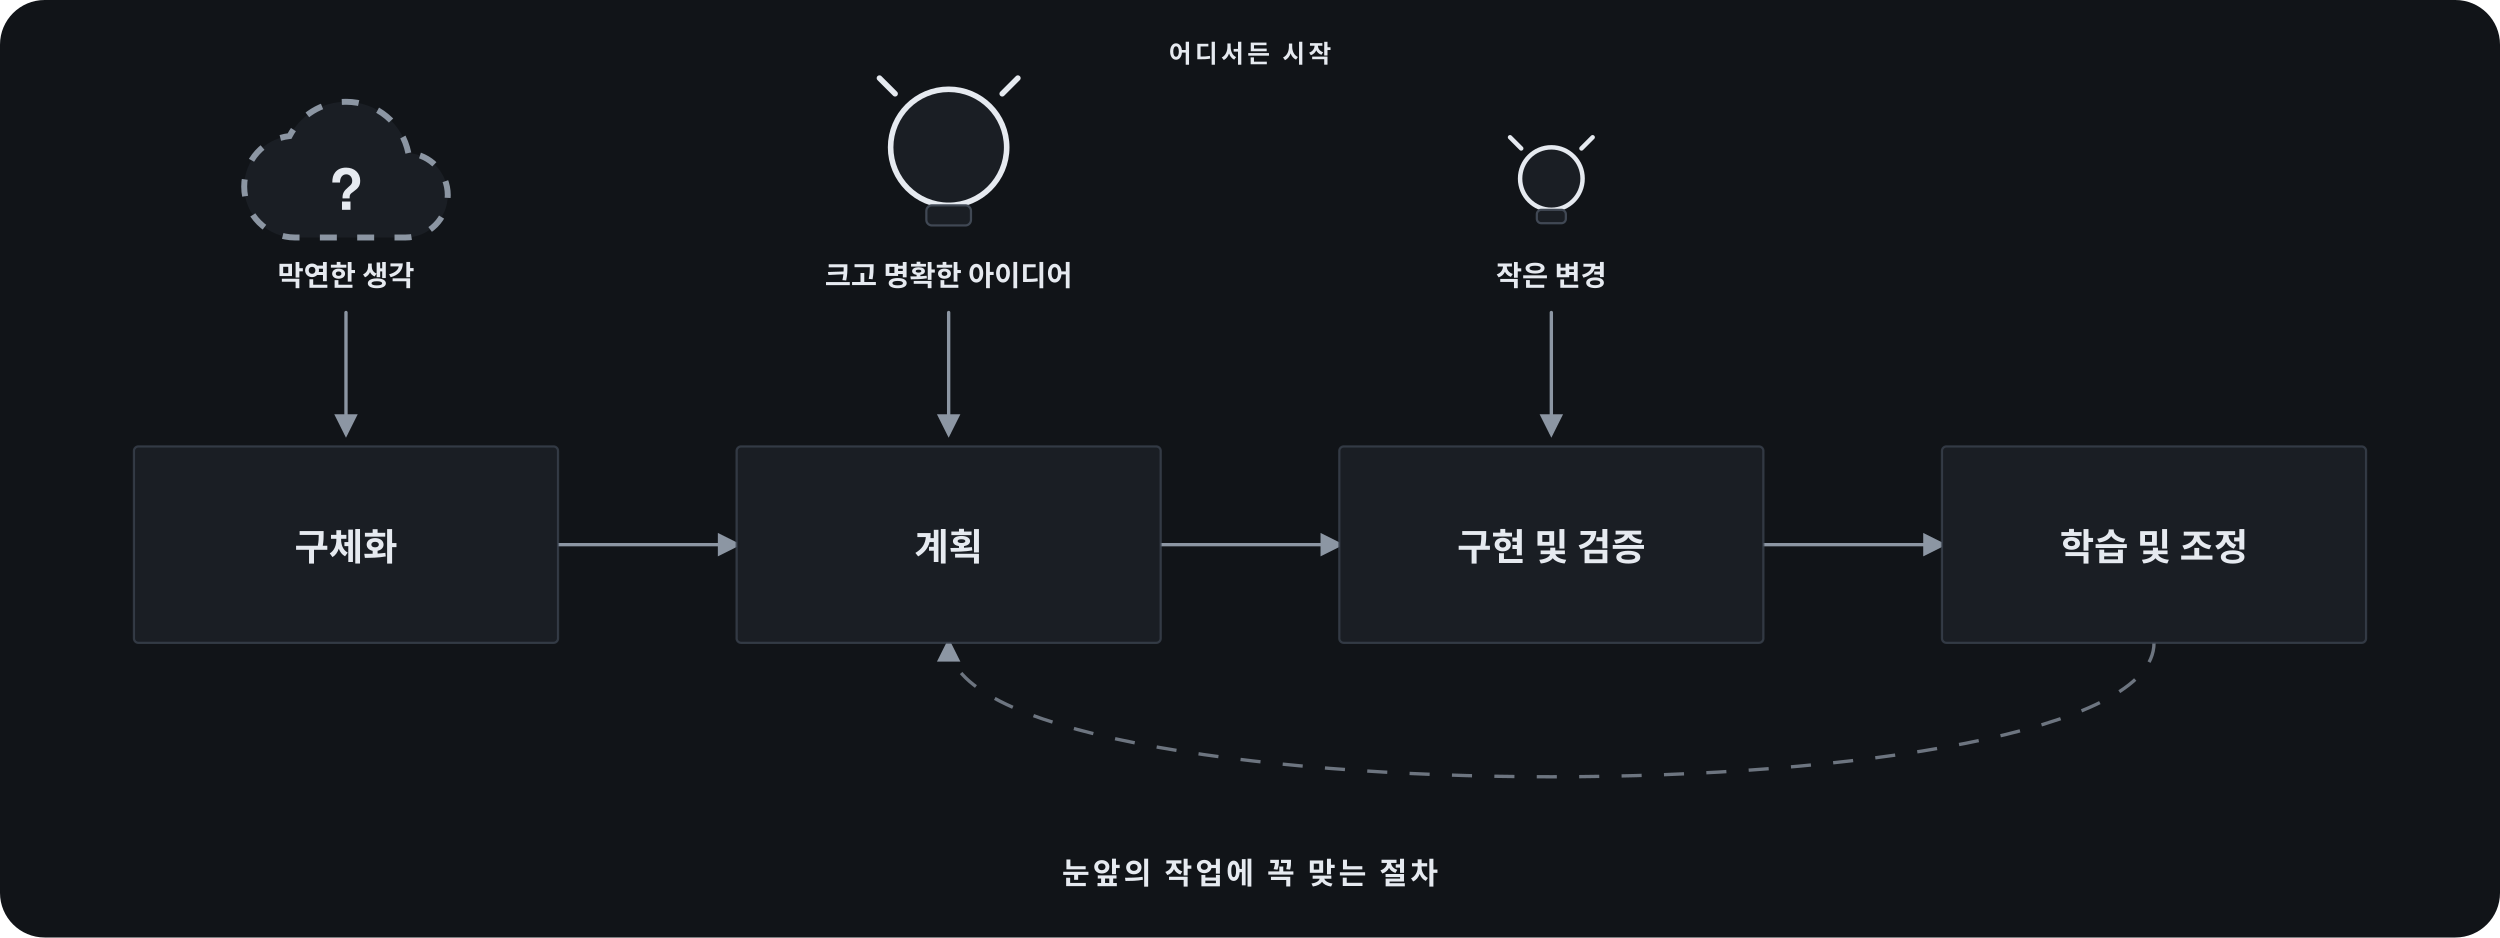
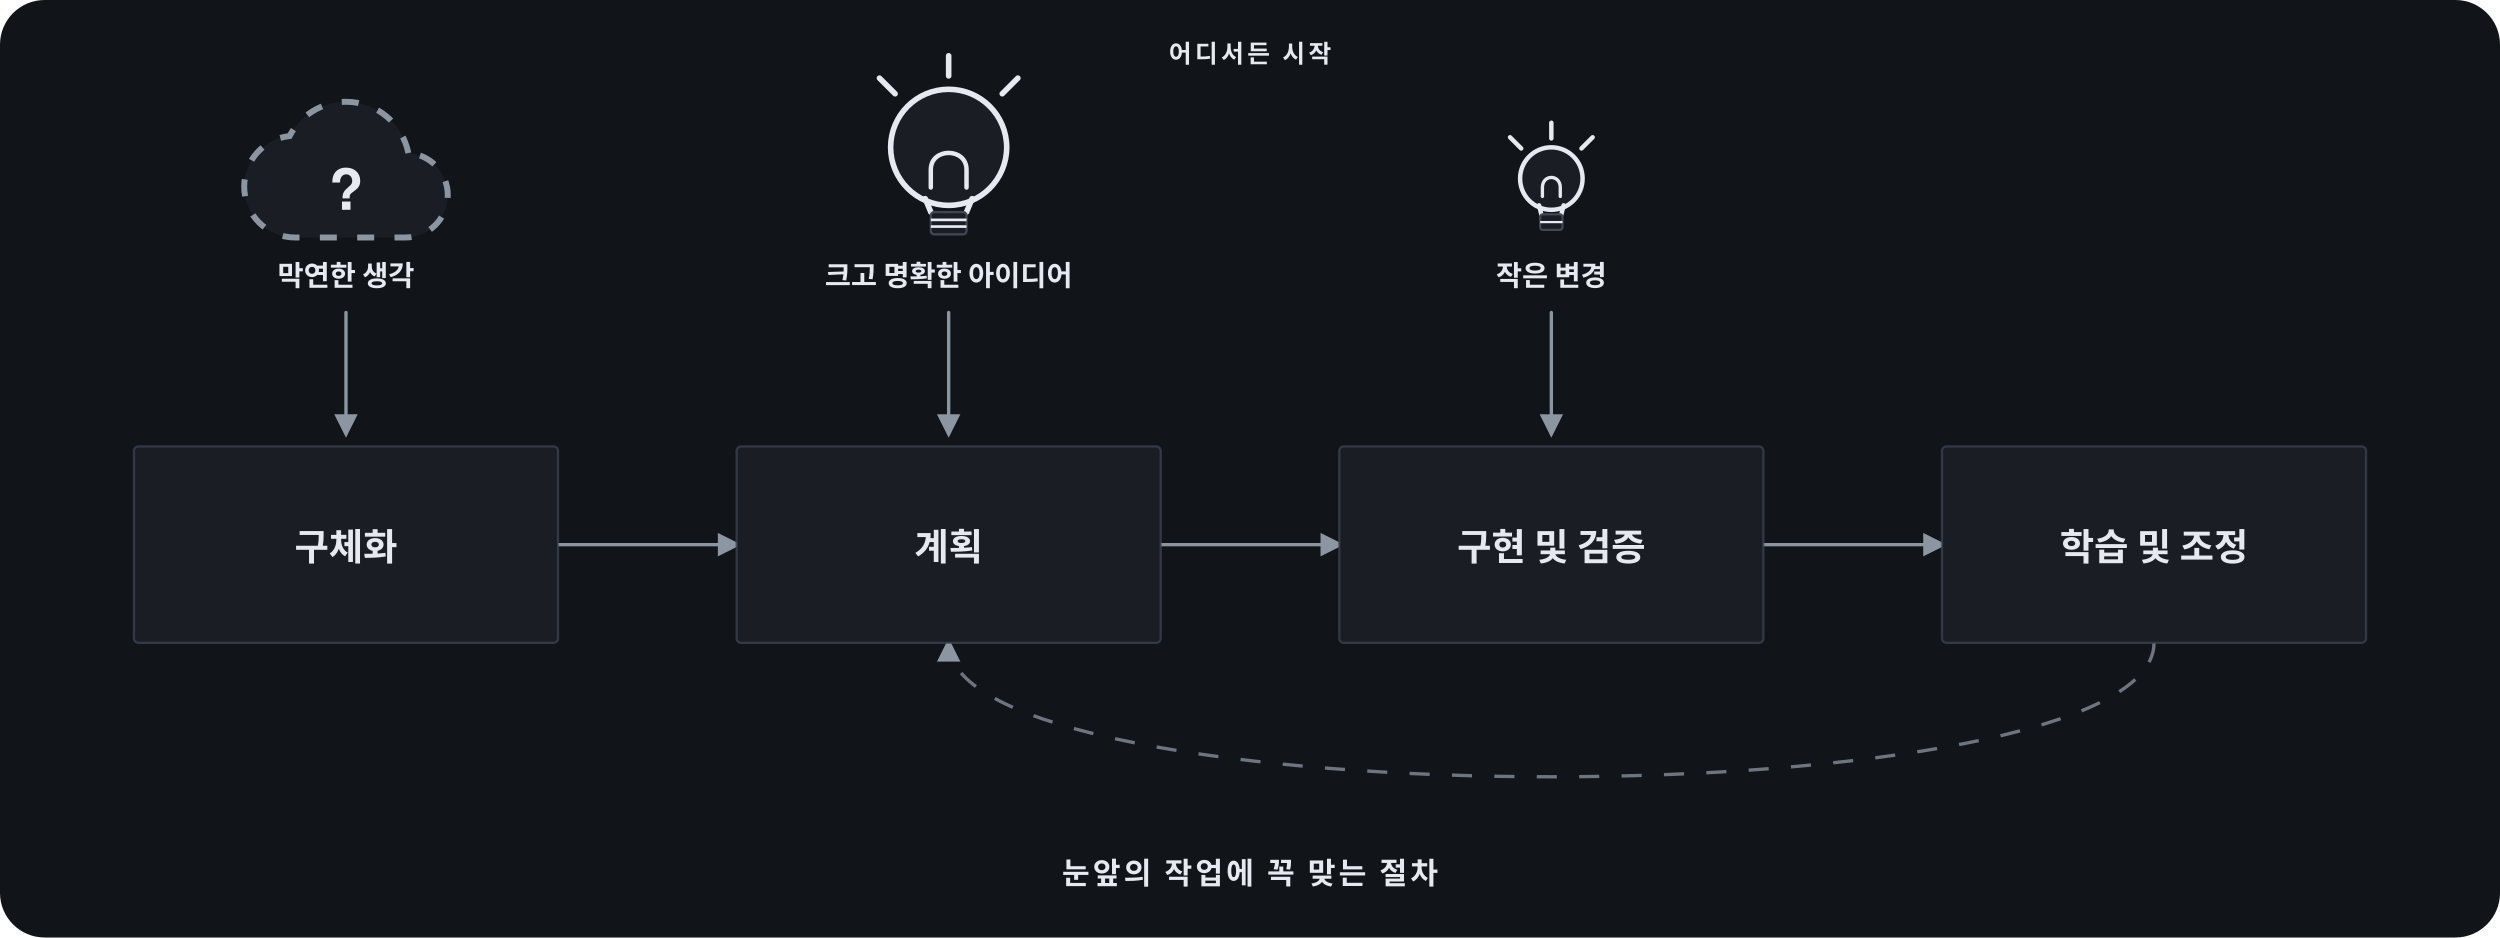
<svg xmlns="http://www.w3.org/2000/svg" class="bmad-diagram" width="1120" height="420" viewBox="0 0 1120 420" role="img" aria-labelledby="title description">
  <style>
  .bmad-diagram { font-family: -apple-system, 'Segoe UI', Helvetica, Arial, sans-serif; }
  .bmad-diagram text { fill: #e6eaf0; }
  .bmad-diagram .node { fill: #1a1e24; stroke: #404854; stroke-width: 1; }
  .bmad-diagram .node.hot { stroke: #7fa0ff; }
  .bmad-diagram .gate { fill: #111418; stroke: #7fa0ff; stroke-width: 1.5; }
  .bmad-diagram .chip { fill: #1a1e24; stroke: #404854; stroke-width: 1; }
  .bmad-diagram .chip.ok { fill: rgba(111, 207, 151, 0.1); stroke: #6fcf97; }
  .bmad-diagram .chip.warn { fill: rgba(224, 178, 95, 0.1); stroke: #e0b25f; }
  .bmad-diagram .band { fill: #1a1e24; stroke: #404854; stroke-opacity: 0.28; stroke-width: 1; }
  .bmad-diagram .panel { fill: none; stroke: #404854; stroke-width: 1; stroke-dasharray: 4 4; }
  .bmad-diagram .panel-title { fill: #7fa0ff; }
  .bmad-diagram .edge { fill: none; stroke: #8c96a3; stroke-width: 1.5; }
  .bmad-diagram .edge.soft { stroke-width: 1.25; stroke-dasharray: 4 4; opacity: 0.85; }
  .bmad-diagram .edge.lens { opacity: 0.5; }
  .bmad-diagram .head { fill: #8c96a3; }
  .bmad-diagram .glyph { fill: #8c96a3; }
  .bmad-diagram .glyph .fold { fill: #111418; opacity: 0.5; }
  .bmad-diagram .n { font-size: 14px; font-weight: 500; letter-spacing: -0.012em; text-anchor: middle; }
  .bmad-diagram .n.small { font-size: 12.5px; font-weight: 600; text-anchor: start; }
  .bmad-diagram .sub { font-size: 11.5px; fill: #8c96a3; }
  .bmad-diagram .sub.mid { text-anchor: middle; }
  .bmad-diagram .mono { font-family: ui-monospace, SFMono-Regular, Menlo, monospace; }
  .bmad-diagram .k {
    font-family: ui-monospace, SFMono-Regular, Menlo, monospace;
    font-size: 10px;
    letter-spacing: 0.09em;
    text-transform: uppercase;
    fill: #8c96a3;
  }
  </style>
  <rect width="1120" height="420" rx="20" fill="#111418" />
  <defs>
    <marker id="arrow" viewBox="0 0 10 10" refX="8" refY="5" markerWidth="7" markerHeight="7" orient="auto-start-reverse">
      <path class="head" d="M 0 0 L 10 5 L 0 10 z" />
    </marker>
    <marker id="arrow-gold" viewBox="0 0 10 10" refX="8" refY="5" markerWidth="7" markerHeight="7" orient="auto-start-reverse">
      <path class="head" d="M 0 0 L 10 5 L 0 10 z" />
    </marker>
  </defs>
  <path class="edge" d="M155 140V194" stroke-linecap="round" marker-end="url(#arrow-gold)" />
  <path class="edge" d="M425 140V194" stroke-linecap="round" marker-end="url(#arrow-gold)" />
  <path class="edge" d="M695 140V194" stroke-linecap="round" marker-end="url(#arrow-gold)" />
  <path class="edge" d="M250 244H330" stroke-linecap="round" marker-end="url(#arrow)" />
  <path class="edge" d="M520 244H600" stroke-linecap="round" marker-end="url(#arrow)" />
  <path class="edge" d="M790 244H870" stroke-linecap="round" marker-end="url(#arrow)" />
  <path class="edge" d="M965 288C965 368 425 368 425 288" fill="none" stroke-opacity=".75" stroke-dasharray="9 10" marker-end="url(#arrow)" />
  <g transform="translate(155 76) scale(3.8) translate(-12 -12)">
    <path d="M19.35 10.04C18.67 6.59 15.64 4 12 4 9.11 4 6.6 5.64 5.35 8.04 2.34 8.36 0 10.91 0 14c0 3.31 2.69 6 6 6h13c2.76 0 5-2.24 5-5 0-2.64-2.05-4.78-4.65-4.96z" fill="#1a1e24" stroke="#8c96a3" stroke-width=".7" stroke-dasharray="2 2.4" />
  </g>
  <circle cx="425" cy="66" r="26" fill="#1a1e24" stroke="#e6eaf0" stroke-width="2.5" />
-   <rect class="node" x="415" y="92" width="20" height="9" rx="2.5" stroke="#e6eaf0" />
-   <path d="M401 42L394 35M449 42L456 35" stroke="#e6eaf0" stroke-width="2.5" stroke-linecap="round" />
+   <path d="M417 84V76C417 66 433 66 433 76V84" fill="none" stroke="#e6eaf0" stroke-width="2" stroke-linecap="round" />
+   <path d="M414.5 89L417 95M435.5 89L433 95" stroke="#e6eaf0" stroke-width="2.5" stroke-linecap="round" />
+   <rect class="node" x="417" y="95" width="16" height="10" rx="1.5" stroke="#e6eaf0" stroke-width="2.5" />
+   <path d="M417 98.5H433M417 101.5H433" stroke="#e6eaf0" stroke-width="1.2" />
+   <path d="M401 42L394 35M449 42L456 35M425 34V25" stroke="#e6eaf0" stroke-width="2.5" stroke-linecap="round" />
  <circle cx="695" cy="80" r="14" fill="#1a1e24" stroke="#e6eaf0" stroke-width="2" />
-   <rect class="node" x="688.5" y="94" width="13" height="6" rx="2" stroke="#e6eaf0" />
-   <path d="M681.5 66.5L676.5 61.5M708.5 66.5L713.5 61.5" stroke="#e6eaf0" stroke-width="2" stroke-linecap="round" />
+   <path d="M691 88V84C691 78 699 78 699 84V88" fill="none" stroke="#e6eaf0" stroke-width="1.5" stroke-linecap="round" />
+   <path d="M689.5 92L690.5 96M700.5 92L699.5 96" stroke="#e6eaf0" stroke-width="2" stroke-linecap="round" />
+   <rect class="node" x="690" y="96" width="10" height="7" rx="1.2" stroke="#e6eaf0" stroke-width="2" />
+   <path d="M690 99.5H700" stroke="#e6eaf0" stroke-width="1" />
+   <path d="M681.5 66.5L676.5 61.5M708.5 66.5L713.5 61.5M695 62V55" stroke="#e6eaf0" stroke-width="2" stroke-linecap="round" />
  <g text-anchor="middle">
    <text x="560" y="28" fill="#e6eaf0" font-size="11.1" font-weight="700" letter-spacing="1.5" data-i18n="start-anywhere">어디서든 시작</text>
    <text x="155" y="94" fill="#8c96a3" font-size="25.4" font-weight="700" data-i18n="label">?</text>
    <text x="155" y="128" fill="#e6eaf0" font-size="12.7" font-weight="600" data-i18n="vague-notion">막연한 생각</text>
    <text x="425" y="128" fill="#e6eaf0" font-size="12.7" font-weight="600" data-i18n="big-clear-idea">크고 명확한 아이디어</text>
    <text x="695" y="128" fill="#e6eaf0" font-size="12.7" font-weight="600" data-i18n="small-change">작은 변경</text>
    <g transform="translate(60 200)">
      <rect class="node" width="190" height="88" rx="2" stroke-opacity=".7" />
      <text x="95" y="51" fill="#e6eaf0" font-size="16.7" font-weight="600" data-i18n="clarify">구체화</text>
    </g>
    <g transform="translate(330 200)">
      <rect class="node" width="190" height="88" rx="2" stroke-opacity=".7" />
      <text x="95" y="51" fill="#e6eaf0" font-size="16.7" font-weight="600" data-i18n="plan">계획</text>
    </g>
    <g transform="translate(600 200)">
      <rect class="node" width="190" height="88" rx="2" stroke-opacity=".7" />
      <text x="95" y="51" fill="#e6eaf0" font-size="16.7" font-weight="600" data-i18n="build-and-verify">구현 및 검증</text>
    </g>
    <g transform="translate(870 200)">
      <rect class="node" width="190" height="88" rx="2" stroke-opacity=".7" />
      <text x="95" y="51" fill="#e6eaf0" font-size="16.7" font-weight="600" data-i18n="learn-and-adjust">학습 및 조정</text>
    </g>
    <text x="560" y="396" fill="#8c96a3" font-size="13.5" font-weight="600" letter-spacing="1.4" data-i18n="right-sized-for-the-work-in-front-">눈앞의 작업에 꼭 맞는 절차</text>
  </g>
</svg>
